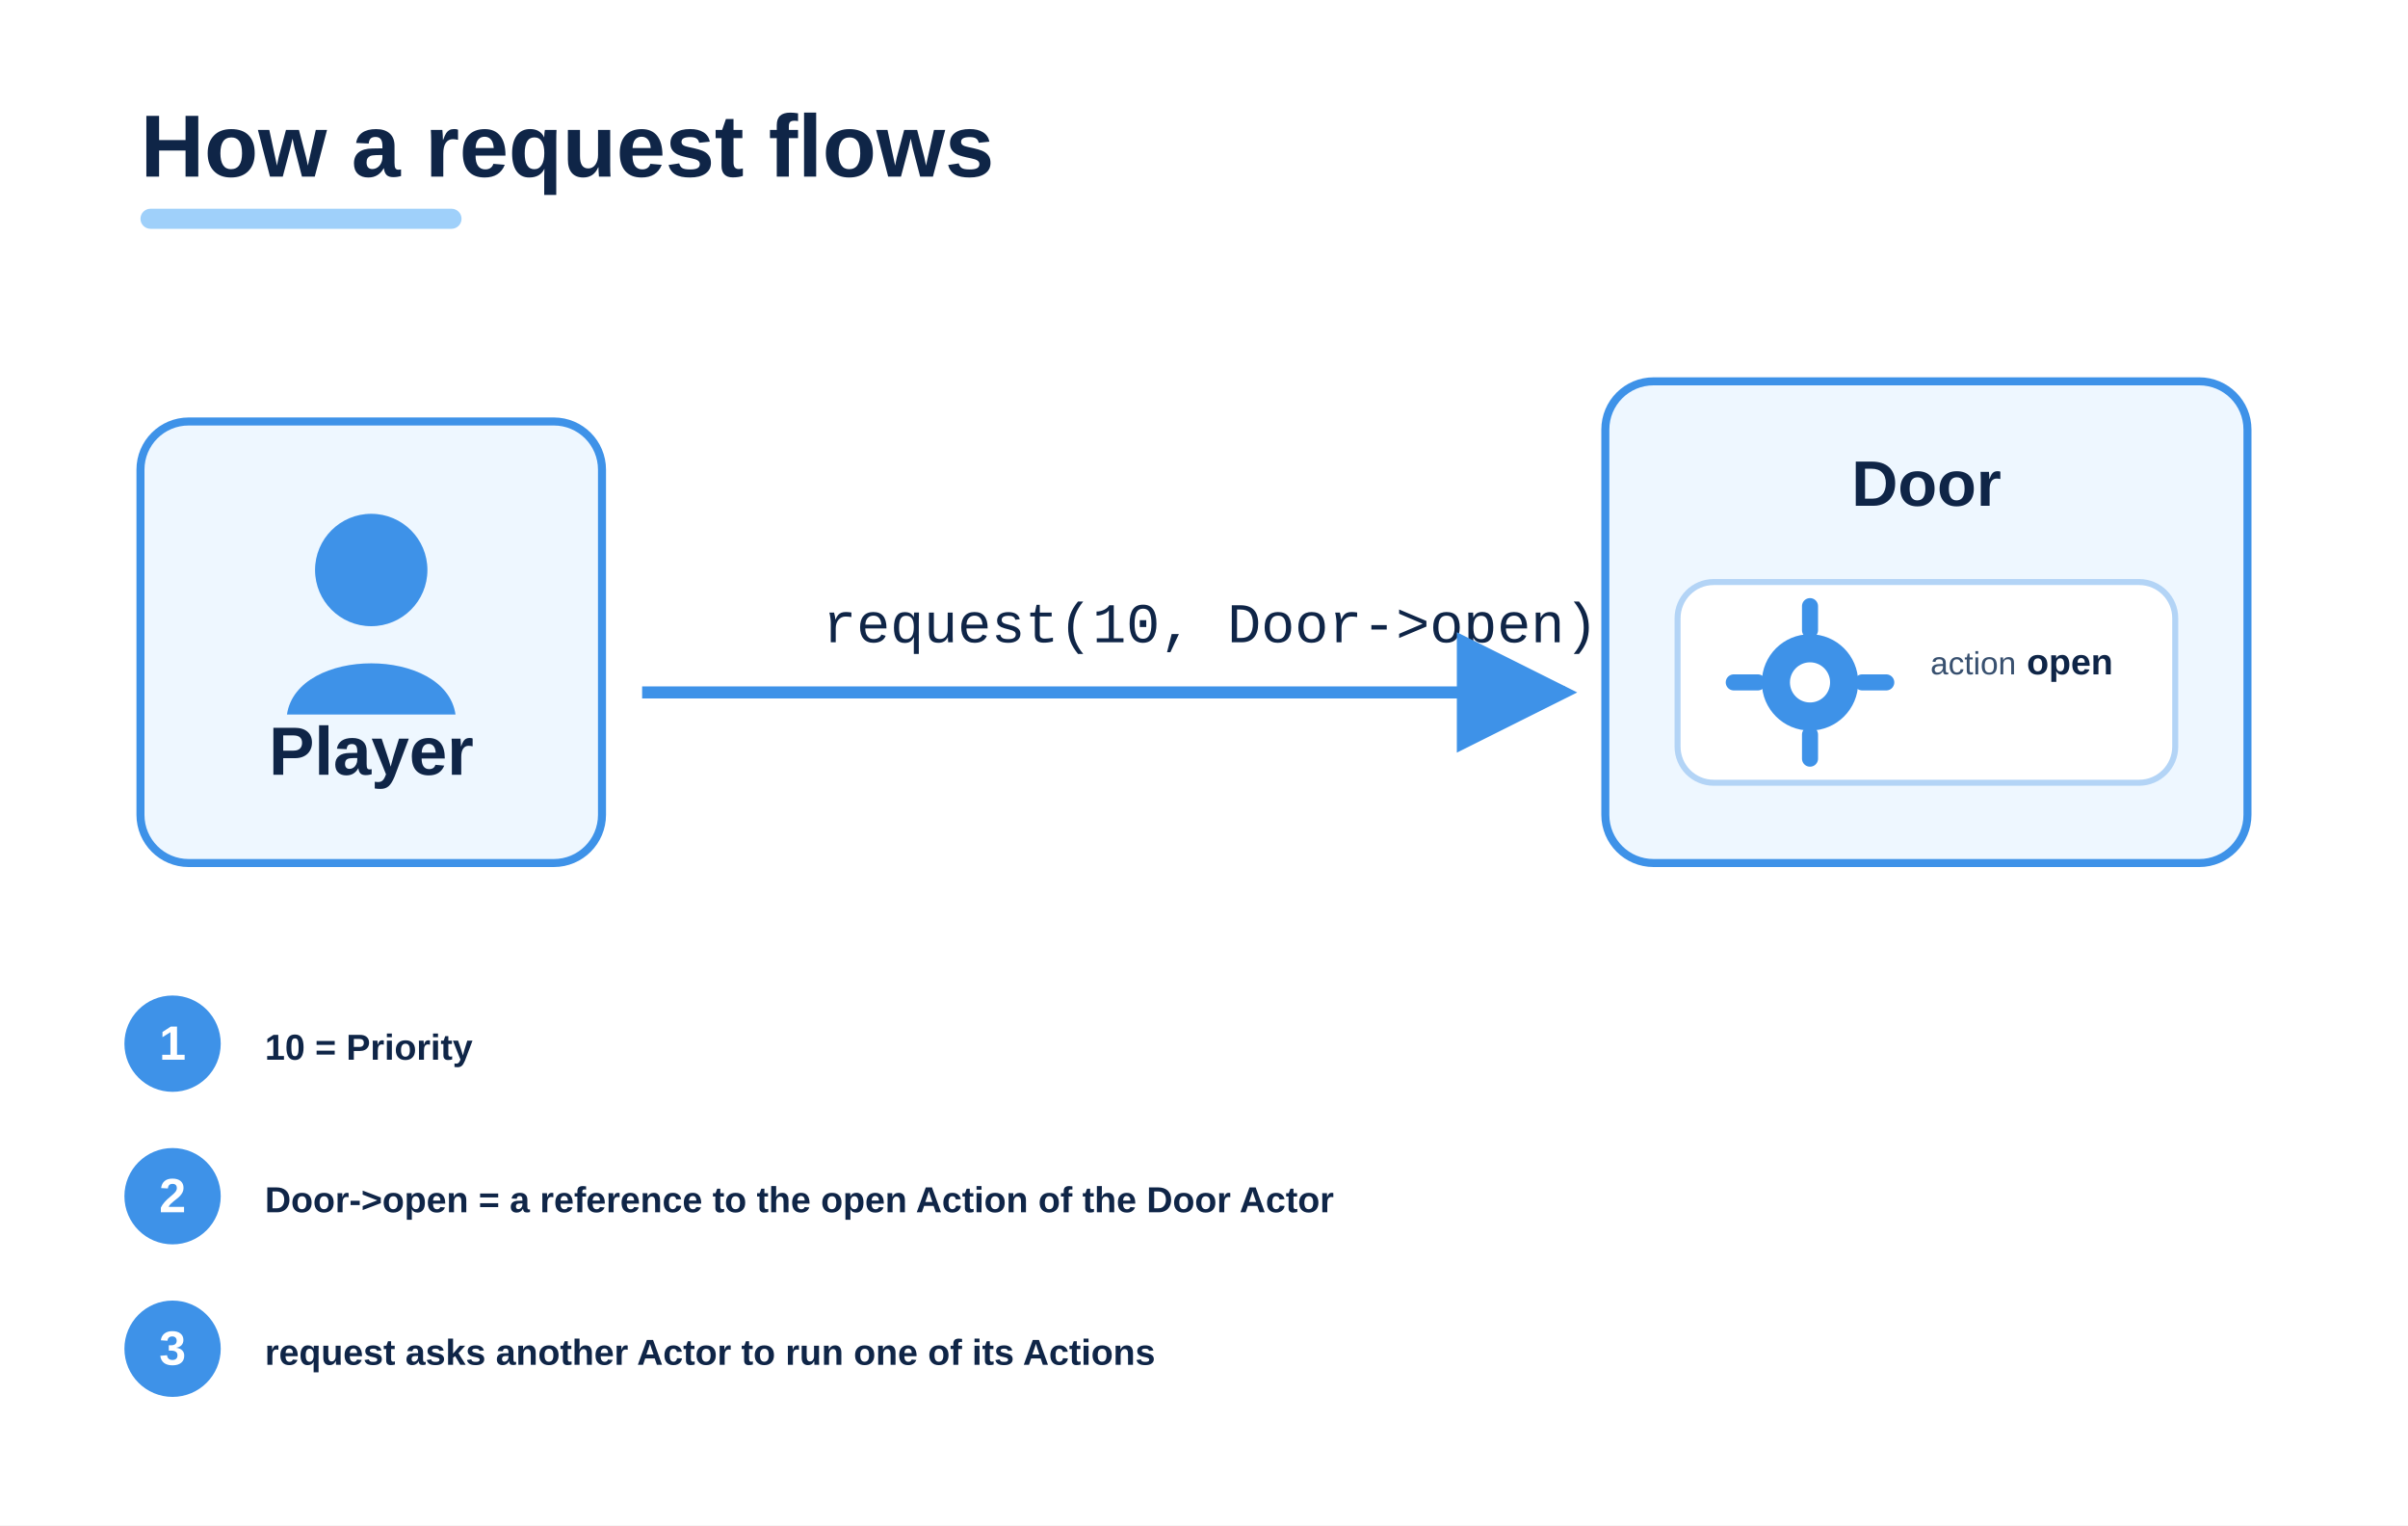
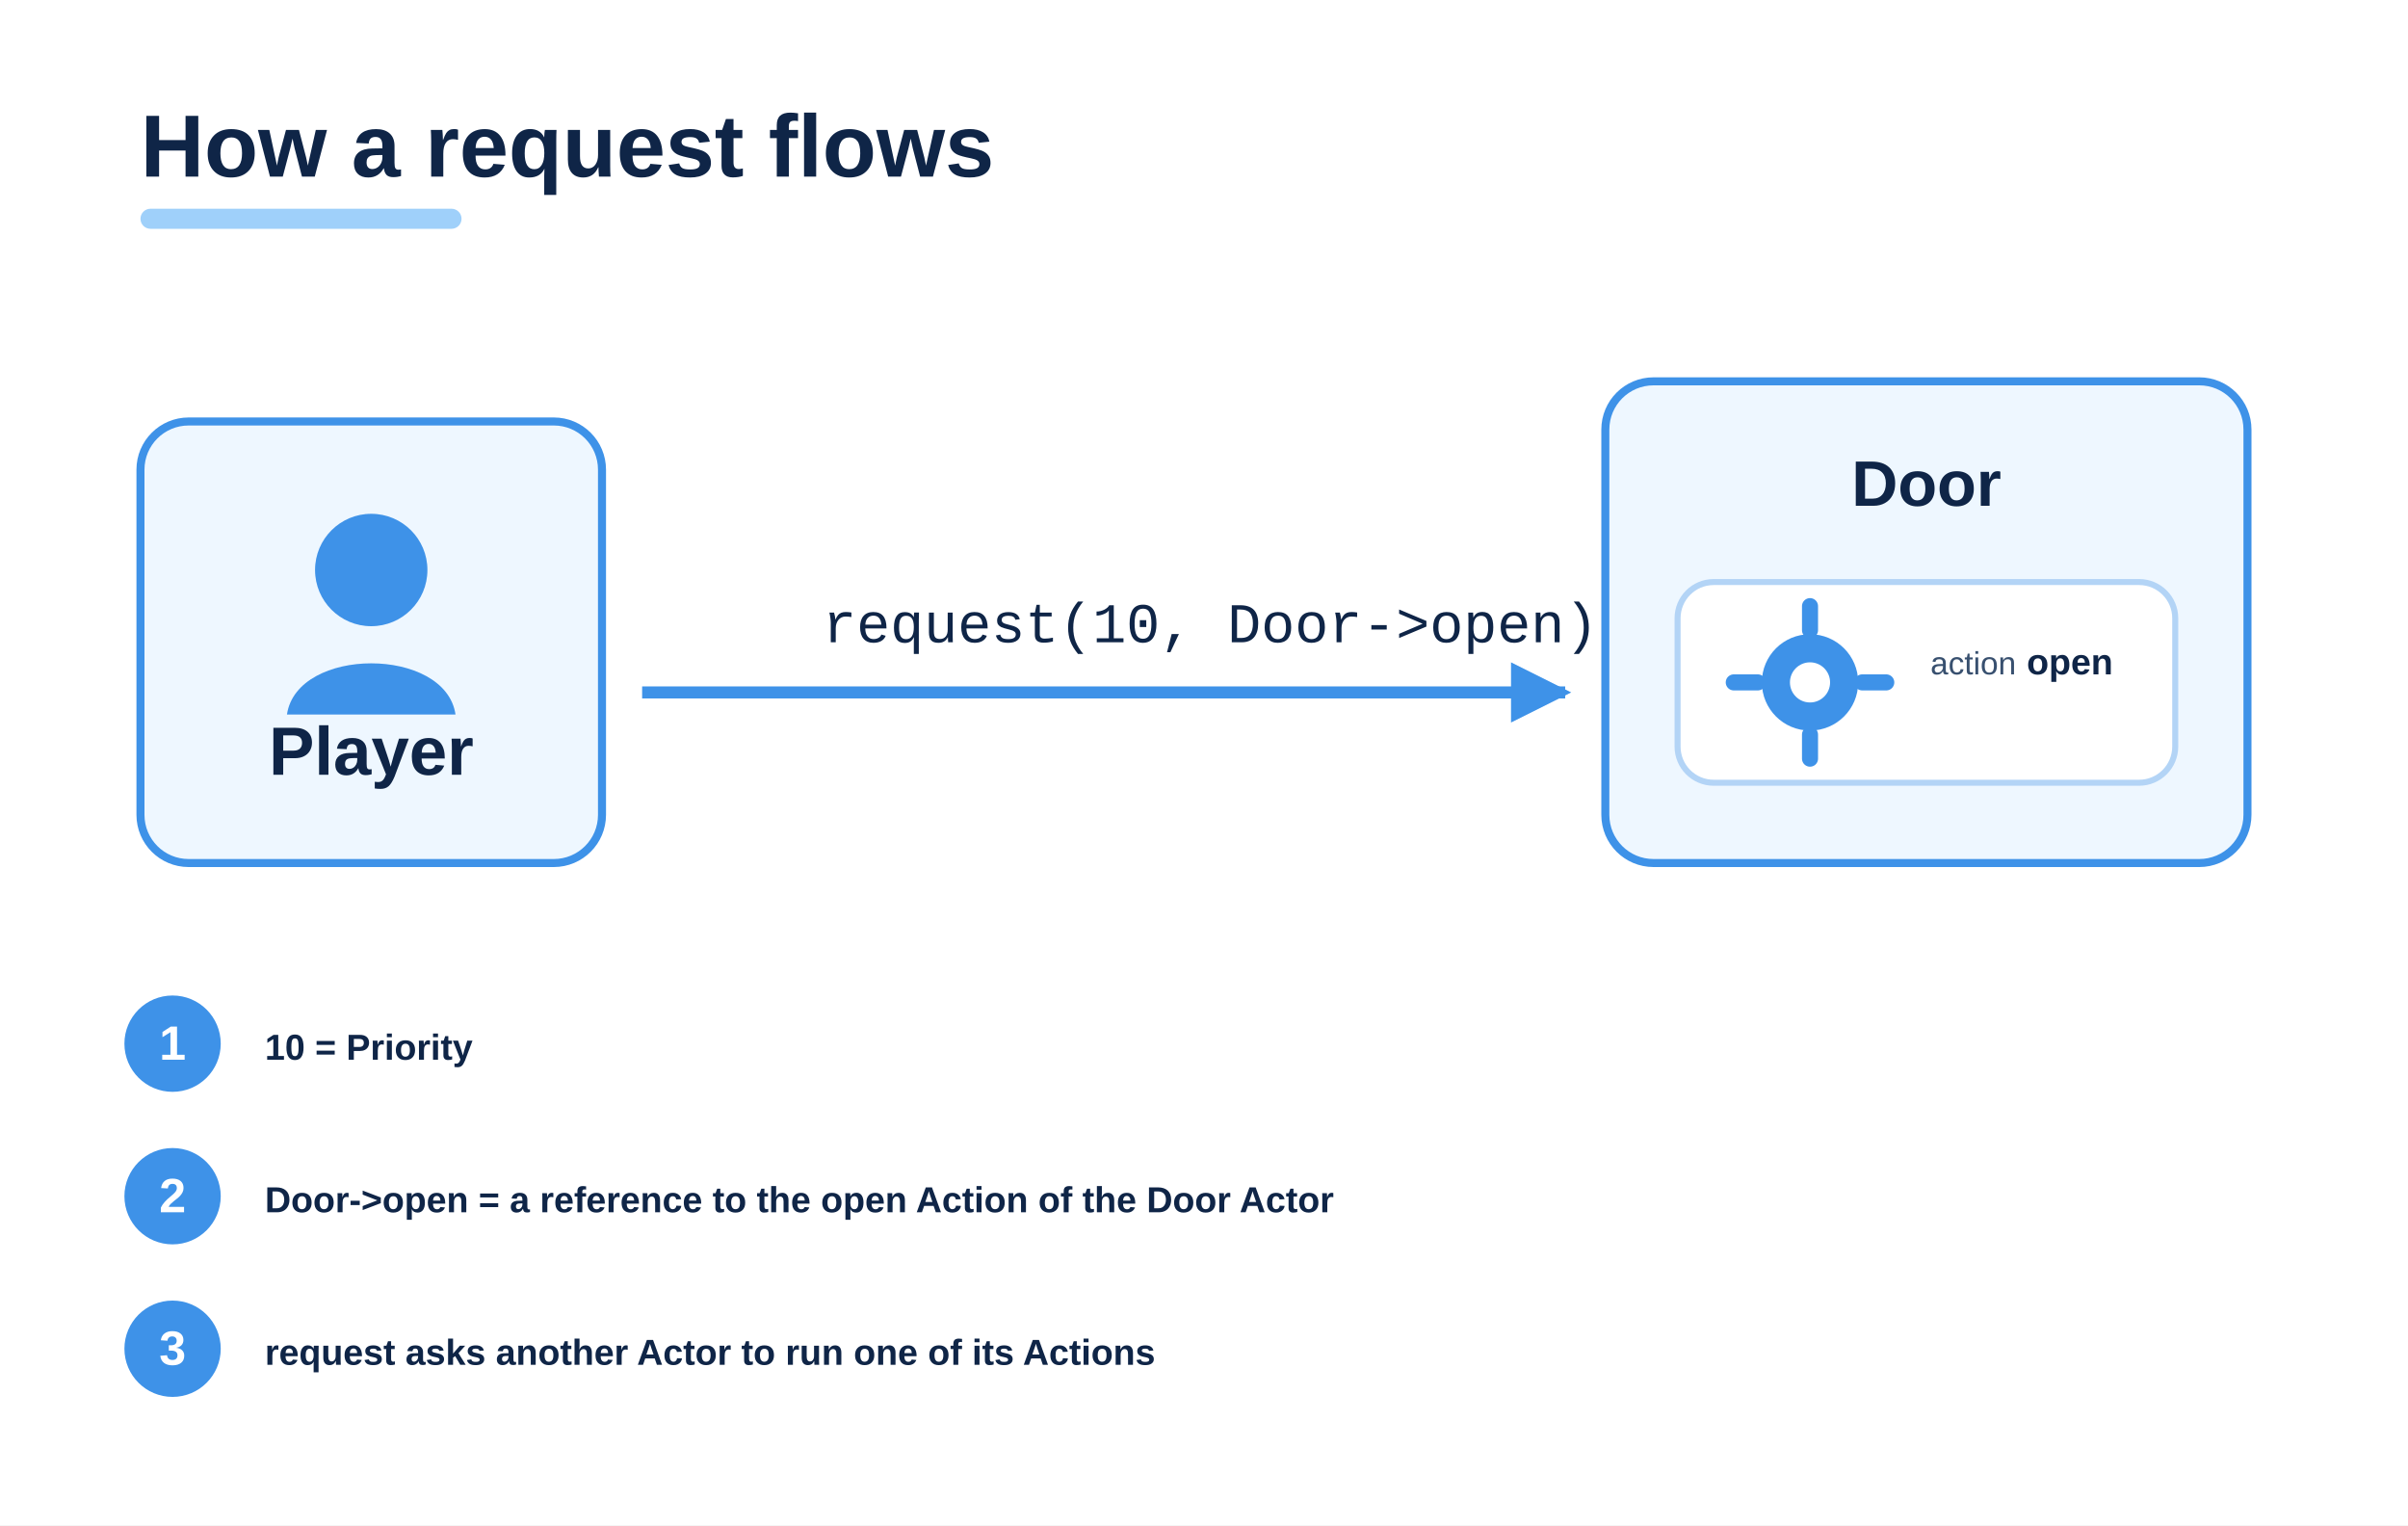
<svg xmlns="http://www.w3.org/2000/svg" width="1200" height="760" viewBox="0 0 1200 760">
  <defs>
    <style>
    .title{font:700 44px Arial,Helvetica,sans-serif; fill:#0f2547}
    .h2{font:700 20px Arial,Helvetica,sans-serif; fill:#0f2547}
    .label{font:700 18px Arial,Helvetica,sans-serif; fill:#0f2547}
    .small{font:400 16px Arial,Helvetica,sans-serif; fill:#38506f}
    .box{fill:#eef7ff;stroke:#3e92e8;stroke-width:4}
    .arrow{stroke:#3e92e8;stroke-width:6;fill:none;marker-end:url(#m)}
  </style>
-     <marker id="m" markerWidth="10" markerHeight="10" refX="9" refY="5" orient="auto">
+     <marker id="m" viewBox="0 0 10 10" markerWidth="5" markerHeight="5" refX="9" refY="5" orient="auto">
      <path d="M0,0 L10,5 L0,10 z" fill="#3e92e8" />
    </marker>
  </defs>
  <rect width="1200" height="760" fill="#fff" />
  <text x="70" y="88" class="title">How a request flows</text>
  <rect x="70" y="104" width="160" height="10" rx="5" fill="#9fd0fa" />
  <g transform="translate(70,210)">
    <rect class="box" x="0" y="0" width="230" height="220" rx="24" />
    <circle cx="115" cy="74" r="28" fill="#3e92e8" />
    <path d="M73 146 C78 112,152 112,157 146 Z" fill="#3e92e8" />
    <text x="115" y="176" text-anchor="middle" class="h2" style="font-size:34px">Player</text>
  </g>
  <text x="410" y="320" style="font:400 28px 'Courier New',monospace; fill:#0f2547">request(10, Door-&gt;open)</text>
  <path class="arrow" d="M320 345 H780" />
  <g transform="translate(800,190)">
    <rect class="box" x="0" y="0" width="320" height="240" rx="24" />
    <text x="160" y="62" text-anchor="middle" class="h2" style="font-size:32px">Door</text>
    <rect x="36" y="100" width="248" height="100" rx="18" fill="#fff" stroke="#b3d4f6" stroke-width="3" />
    <circle cx="102" cy="150" r="24" fill="#3e92e8" />
    <circle cx="102" cy="150" r="10" fill="#fff" />
    <g stroke="#3e92e8" stroke-width="8" stroke-linecap="round">
      <line x1="102" y1="112" x2="102" y2="124" />
      <line x1="102" y1="176" x2="102" y2="188" />
      <line x1="64" y1="150" x2="76" y2="150" />
      <line x1="128" y1="150" x2="140" y2="150" />
    </g>
    <text x="162" y="146" class="small">action</text>
    <text x="210" y="146" class="label" fill="#3e92e8">open</text>
  </g>
  <g transform="translate(86,520)">
    <circle cx="0" cy="0" r="24" fill="#3e92e8" />
    <text x="0" y="8" text-anchor="middle" style="font:700 24px Arial; fill:#fff">1</text>
    <text x="46" y="8" class="label">10 = Priority</text>
    <circle cx="0" cy="76" r="24" fill="#3e92e8" />
    <text x="0" y="84" text-anchor="middle" style="font:700 24px Arial; fill:#fff">2</text>
    <text x="46" y="84" class="label">Door-&gt;open = a reference to the open Action of the Door Actor</text>
    <circle cx="0" cy="152" r="24" fill="#3e92e8" />
    <text x="0" y="160" text-anchor="middle" style="font:700 24px Arial; fill:#fff">3</text>
    <text x="46" y="160" class="label">request asks another Actor to run one of its Actions</text>
  </g>
</svg>
